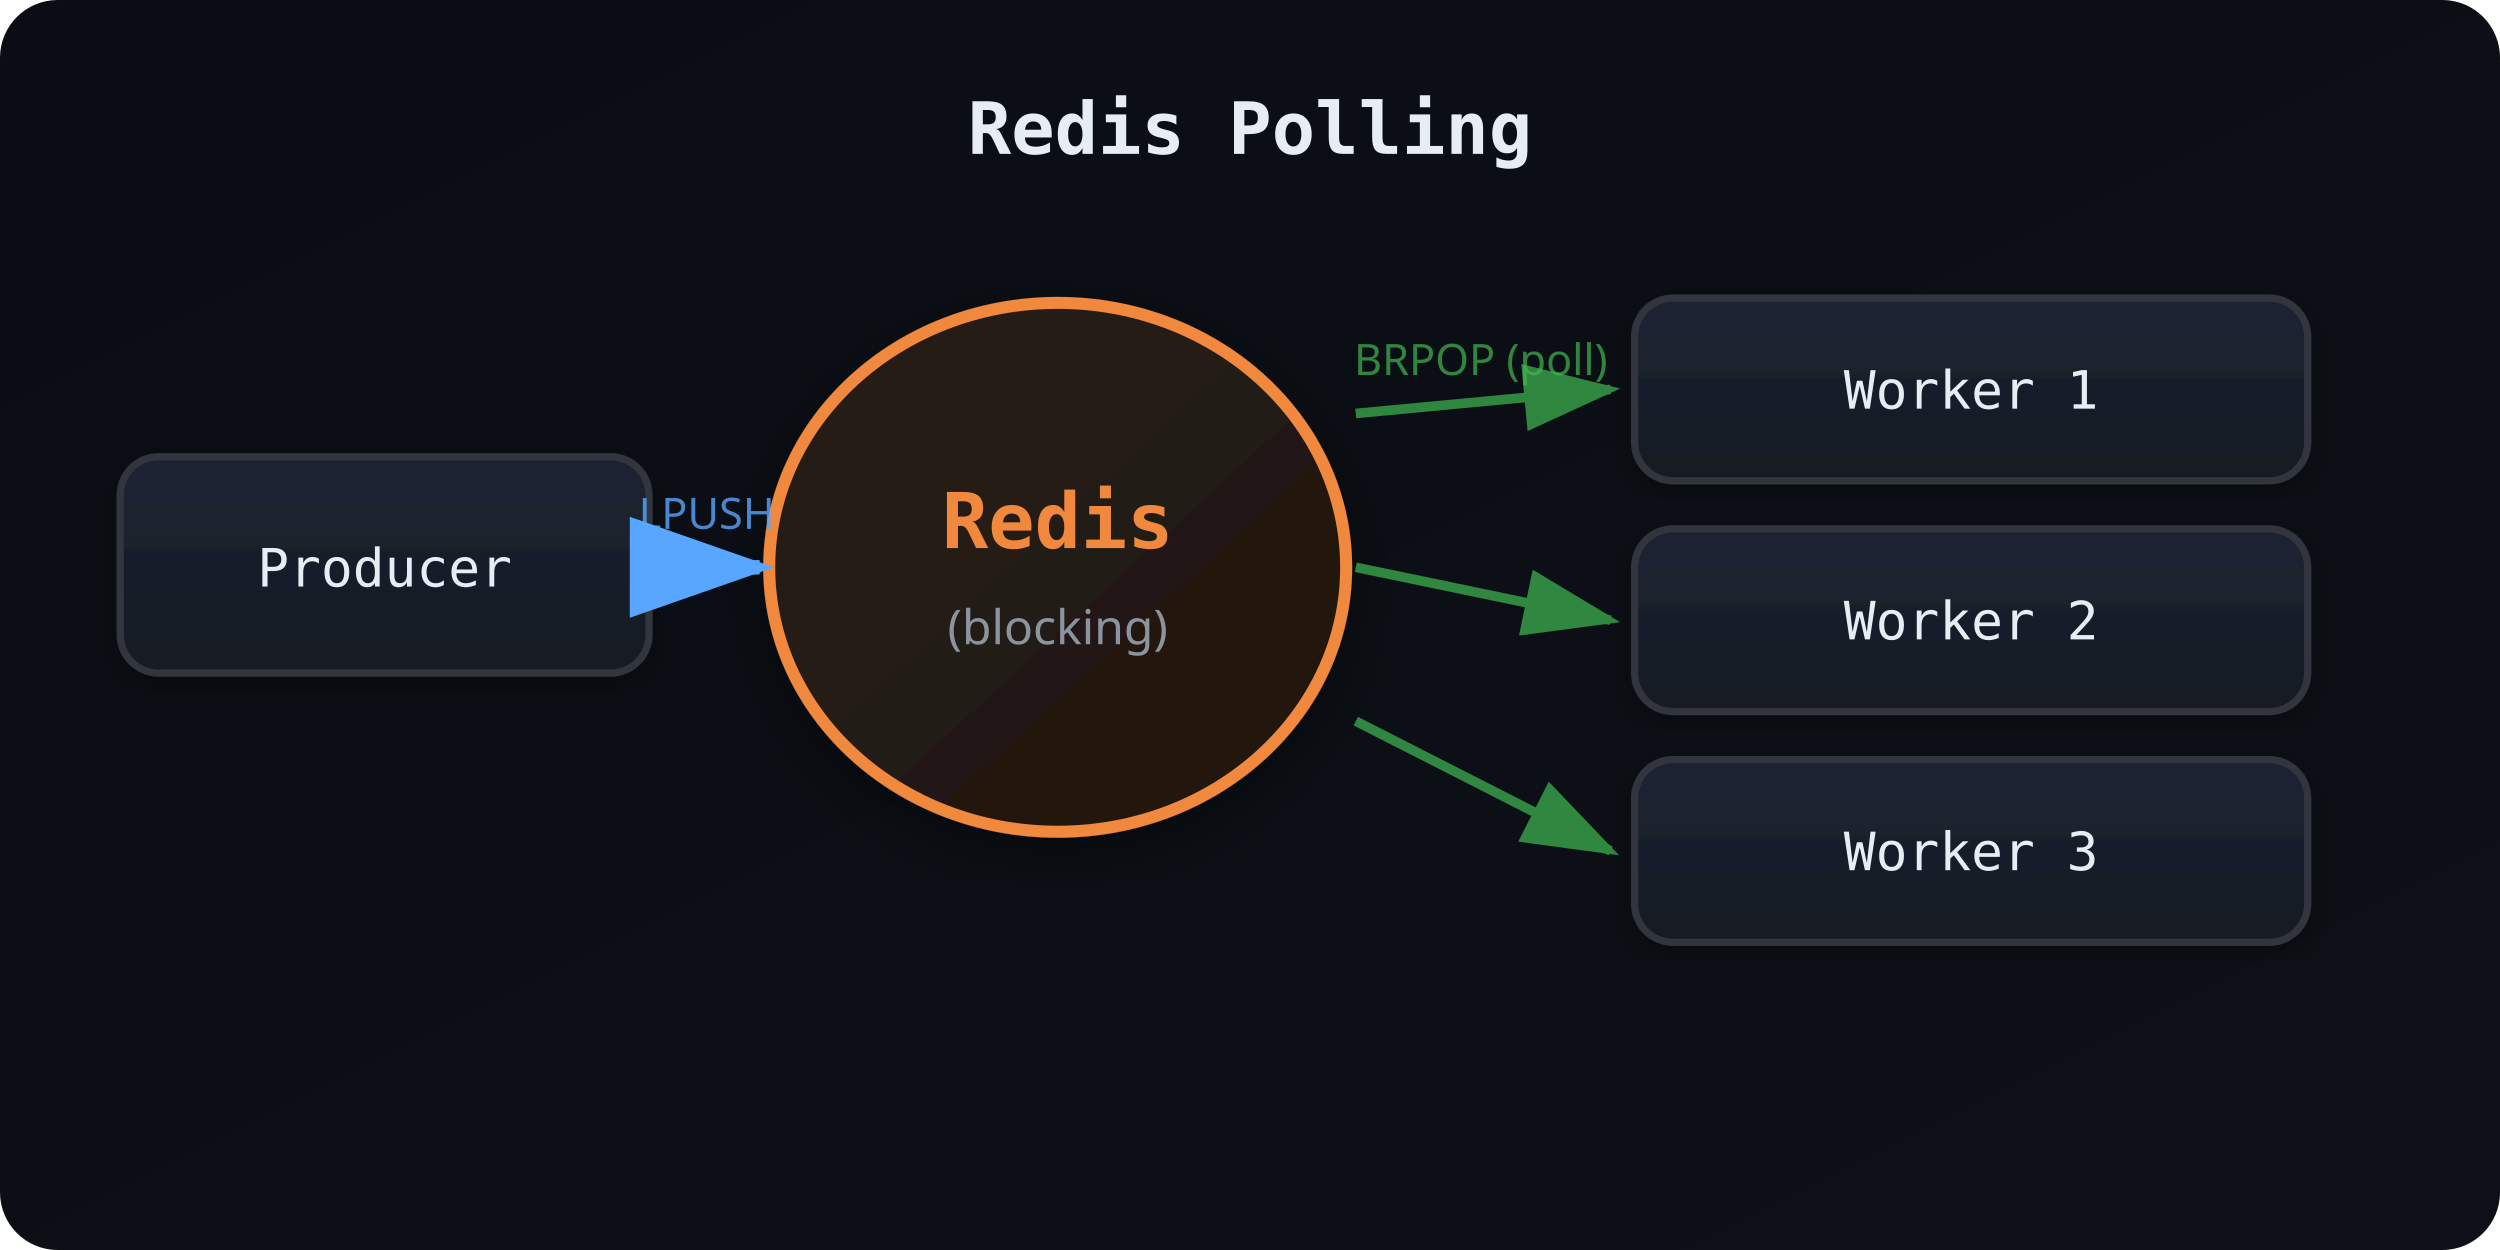
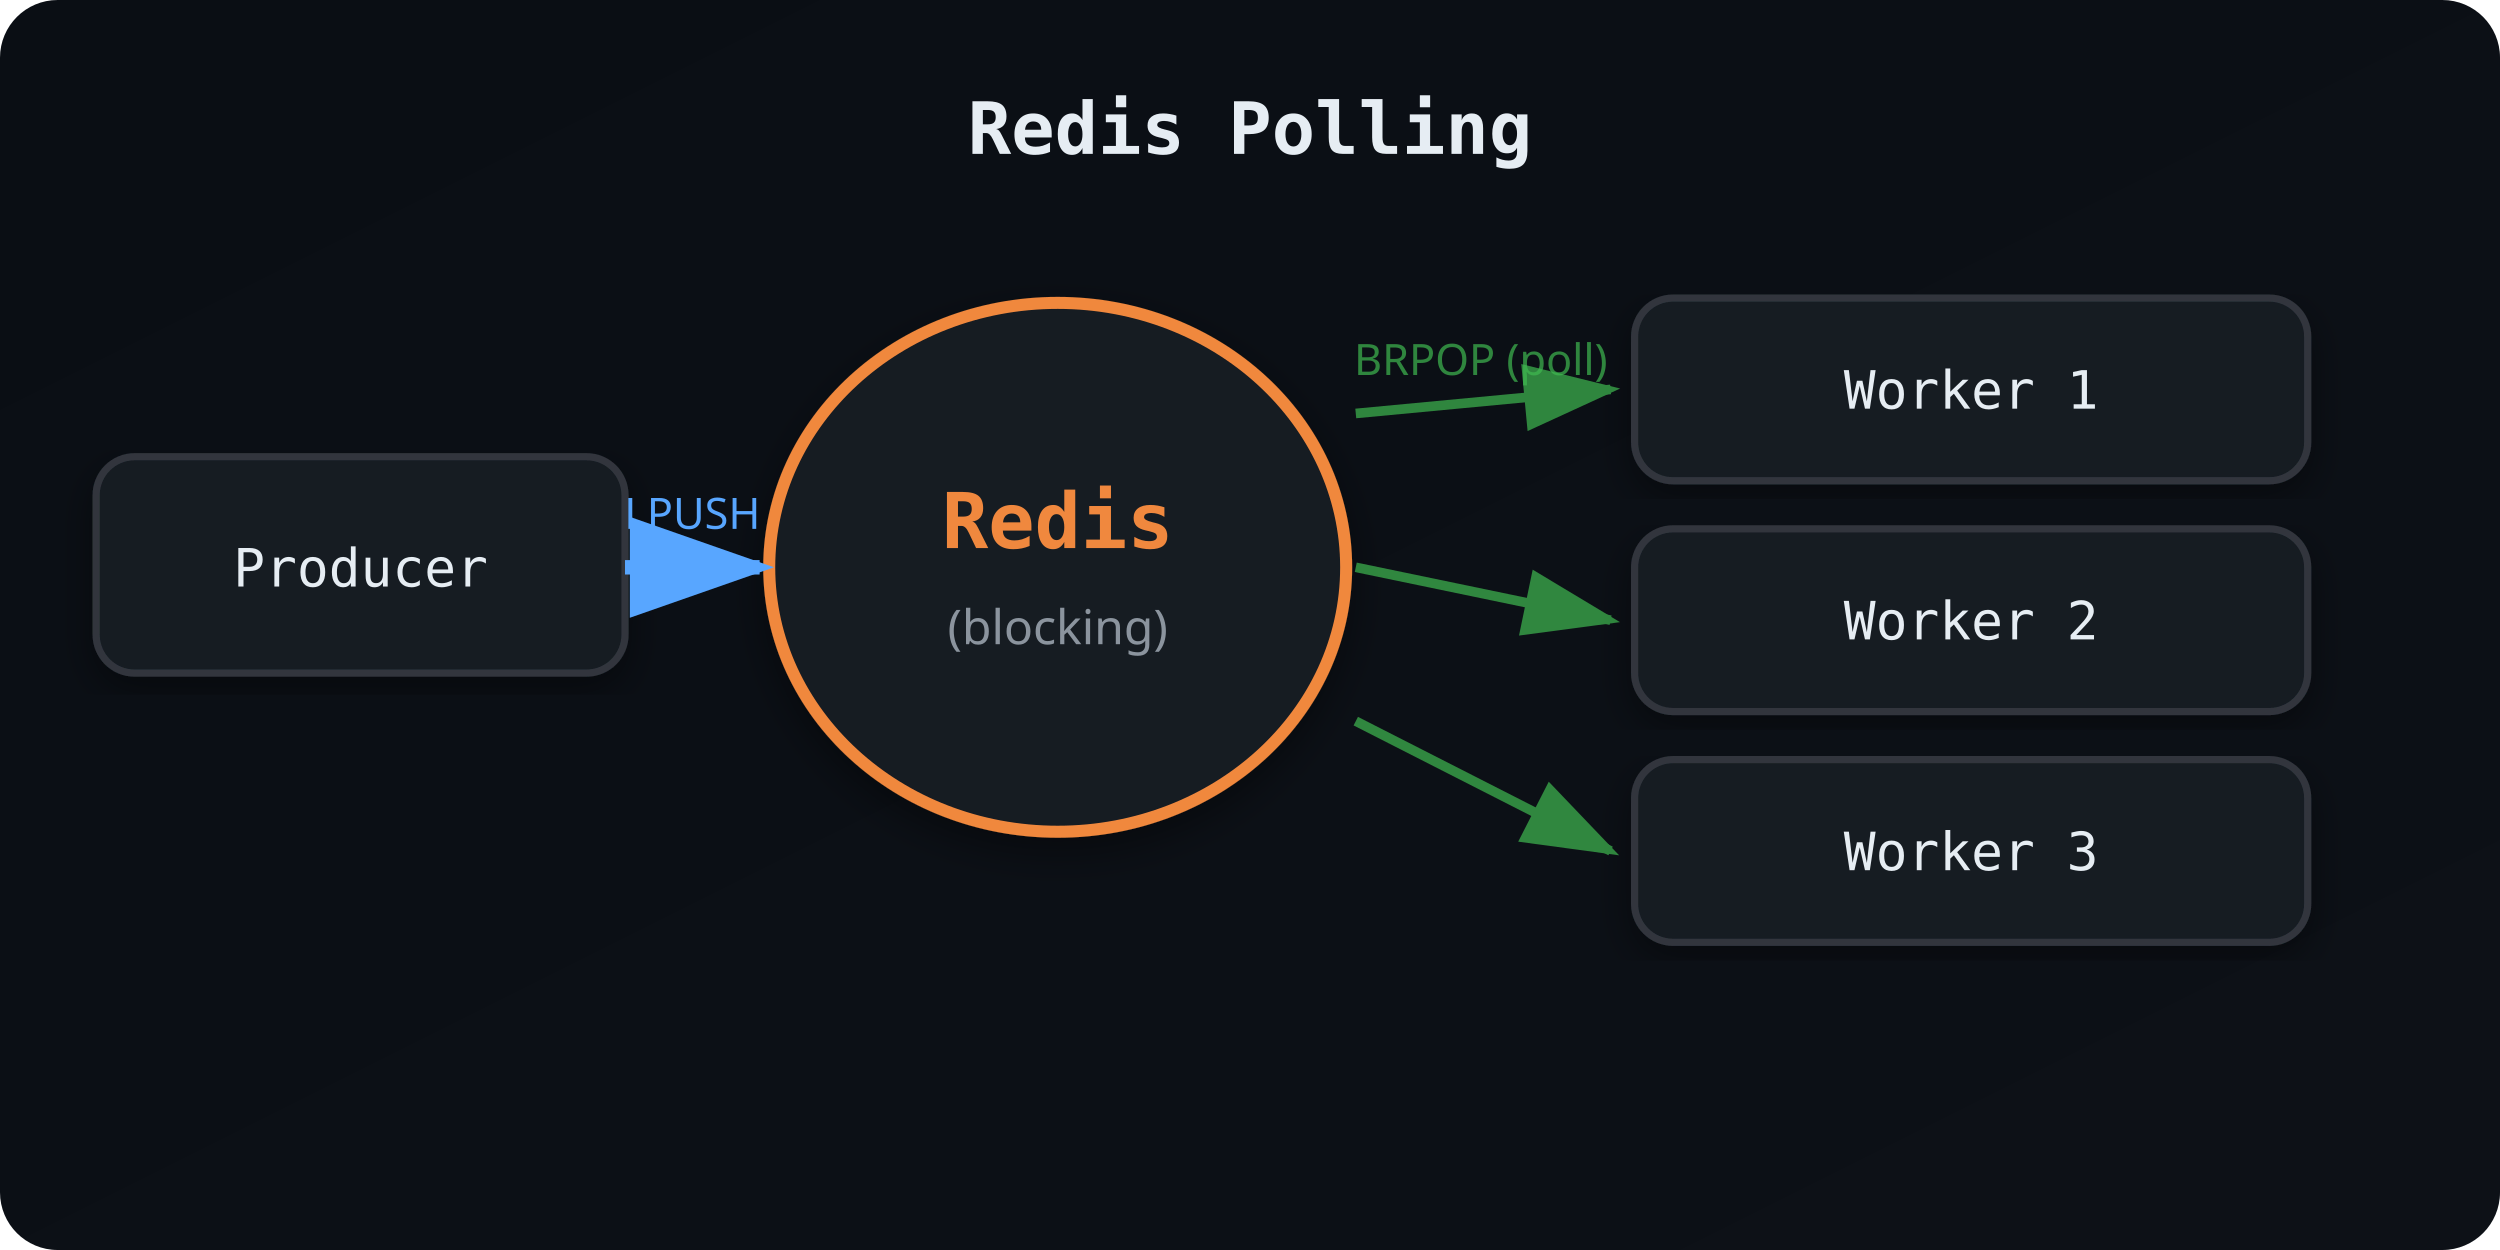
<svg xmlns="http://www.w3.org/2000/svg" viewBox="0 0 520 260" width="520" height="260">
  <defs>
    <linearGradient id="bg" x1="0%" y1="0%" x2="100%" y2="100%">
      <stop offset="0%" stop-color="#0a0e14" />
      <stop offset="100%" stop-color="#0d1117" />
    </linearGradient>
-     <linearGradient id="card" x1="0%" y1="0%" x2="0%" y2="100%">
-       <stop offset="0%" stop-color="#1c2333" />
-       <stop offset="100%" stop-color="#161b22" />
-     </linearGradient>
-     <linearGradient id="redis" x1="0%" y1="0%" x2="100%" y2="100%">
-       <stop offset="0%" stop-color="#2a1e14" />
-       <stop offset="100%" stop-color="#1e1610" />
-     </linearGradient>
    <filter id="shadow">
-       <feDropShadow dx="0" dy="4" stdDeviation="6" flood-color="#000" flood-opacity="0.5" />
-     </filter>
-     <filter id="shadow-sm">
-       <feDropShadow dx="0" dy="2" stdDeviation="3" flood-color="#000" flood-opacity="0.4" />
+       <feDropShadow dx="0" dy="3" stdDeviation="4" flood-color="#000" flood-opacity="0.4" />
    </filter>
    <marker id="aBlue" markerWidth="10" markerHeight="7" refX="9" refY="3.5" orient="auto">
      <polygon points="0 0,10 3.5,0 7" fill="#58a6ff" />
    </marker>
    <marker id="aGreen" markerWidth="10" markerHeight="7" refX="9" refY="3.5" orient="auto">
      <polygon points="0 0,10 3.5,0 7" fill="#3fb950" />
    </marker>
  </defs>
  <rect width="520" height="260" rx="12" fill="url(#bg)" />
  <text x="260" y="32" text-anchor="middle" font-family="SF Mono,Menlo,Consolas,monospace" font-size="15" font-weight="bold" fill="#e6edf3">Redis Polling</text>
-   <rect x="25" y="95" width="110" height="45" rx="8" fill="url(#card)" stroke="#30363d" stroke-width="1.5" filter="url(#shadow-sm)" />
-   <text x="80" y="122" text-anchor="middle" font-family="SF Mono,Menlo,Consolas,monospace" font-size="11" fill="#e6edf3">Producer</text>
-   <ellipse cx="220" cy="118" rx="60" ry="55" fill="url(#redis)" stroke="#f0883e" stroke-width="2.5" filter="url(#shadow)" />
+   <rect x="20" y="95" width="110" height="45" rx="8" fill="#161b22" stroke="#30363d" stroke-width="1.5" filter="url(#shadow)" />
+   <text x="75" y="122" text-anchor="middle" font-family="SF Mono,Menlo,Consolas,monospace" font-size="11" fill="#e6edf3">Producer</text>
+   <ellipse cx="220" cy="118" rx="60" ry="55" fill="#161b22" stroke="#f0883e" stroke-width="2.5" filter="url(#shadow)" />
  <text x="220" y="114" text-anchor="middle" font-family="SF Mono,Menlo,Consolas,monospace" font-size="16" font-weight="bold" fill="#f0883e">Redis</text>
  <text x="220" y="134" text-anchor="middle" font-family="sans-serif" font-size="10" fill="#8b949e">(blocking)</text>
-   <rect x="340" y="62" width="140" height="38" rx="8" fill="url(#card)" stroke="#30363d" stroke-width="1.5" filter="url(#shadow-sm)" />
+   <rect x="340" y="62" width="140" height="38" rx="8" fill="#161b22" stroke="#30363d" stroke-width="1.5" filter="url(#shadow)" />
  <text x="410" y="85" text-anchor="middle" font-family="SF Mono,Menlo,Consolas,monospace" font-size="11" fill="#e6edf3">Worker 1</text>
-   <rect x="340" y="110" width="140" height="38" rx="8" fill="url(#card)" stroke="#30363d" stroke-width="1.5" filter="url(#shadow-sm)" />
+   <rect x="340" y="110" width="140" height="38" rx="8" fill="#161b22" stroke="#30363d" stroke-width="1.5" filter="url(#shadow)" />
  <text x="410" y="133" text-anchor="middle" font-family="SF Mono,Menlo,Consolas,monospace" font-size="11" fill="#e6edf3">Worker 2</text>
-   <rect x="340" y="158" width="140" height="38" rx="8" fill="url(#card)" stroke="#30363d" stroke-width="1.5" filter="url(#shadow-sm)" />
+   <rect x="340" y="158" width="140" height="38" rx="8" fill="#161b22" stroke="#30363d" stroke-width="1.5" filter="url(#shadow)" />
  <text x="410" y="181" text-anchor="middle" font-family="SF Mono,Menlo,Consolas,monospace" font-size="11" fill="#e6edf3">Worker 3</text>
-   <line x1="135" y1="118" x2="158" y2="118" stroke="#58a6ff" stroke-width="3" marker-end="url(#aBlue)" />
-   <text x="147" y="110" text-anchor="middle" font-family="sans-serif" font-size="9" fill="#58a6ff" opacity="0.8">LPUSH</text>
+   <line x1="130" y1="118" x2="158" y2="118" stroke="#58a6ff" stroke-width="3" marker-end="url(#aBlue)" />
+   <text x="144" y="110" text-anchor="middle" font-family="sans-serif" font-size="9" fill="#58a6ff">LPUSH</text>
  <line x1="282" y1="86" x2="335" y2="81" stroke="#3fb950" stroke-width="2" marker-end="url(#aGreen)" opacity="0.7" />
  <text x="308" y="78" text-anchor="middle" font-family="sans-serif" font-size="9" fill="#3fb950" opacity="0.7">BRPOP (poll)</text>
  <line x1="282" y1="118" x2="335" y2="129" stroke="#3fb950" stroke-width="2" marker-end="url(#aGreen)" opacity="0.7" />
  <line x1="282" y1="150" x2="335" y2="177" stroke="#3fb950" stroke-width="2" marker-end="url(#aGreen)" opacity="0.7" />
</svg>
